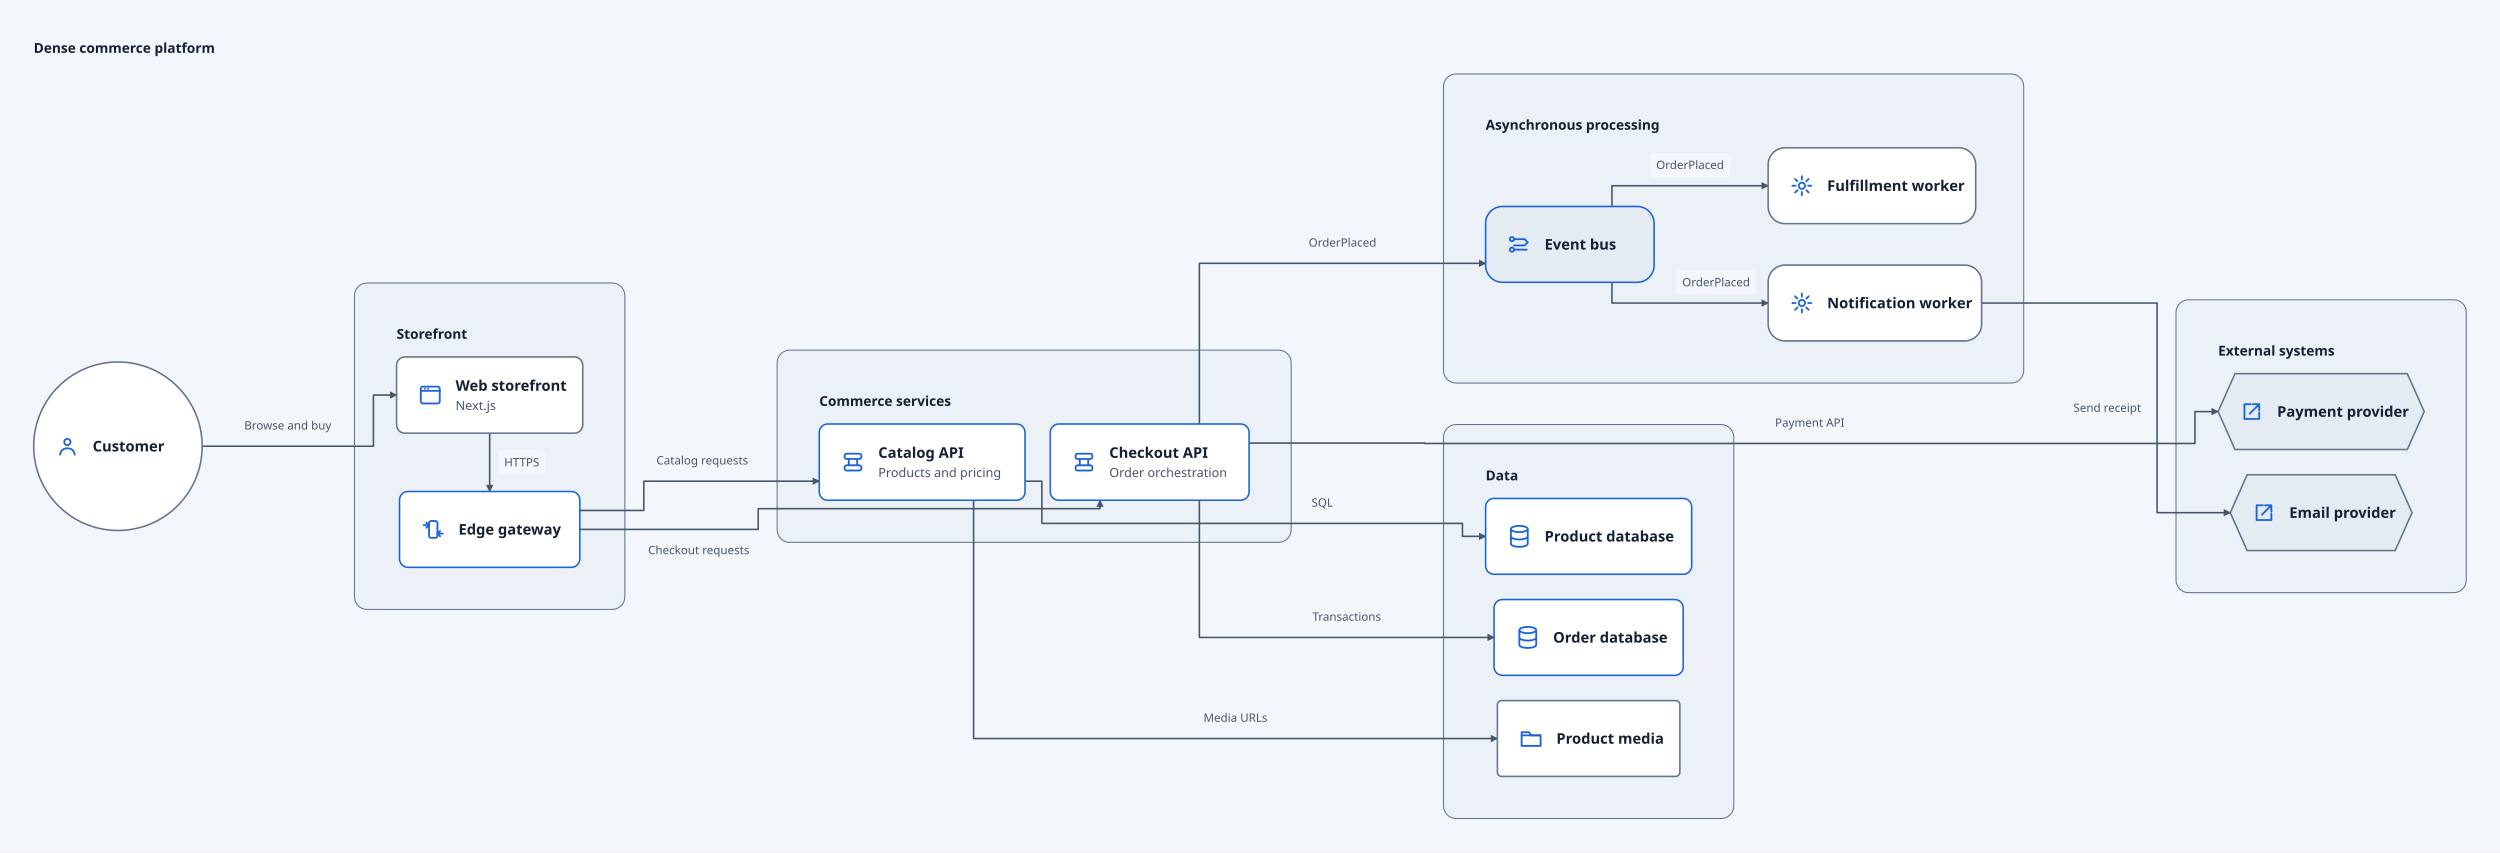
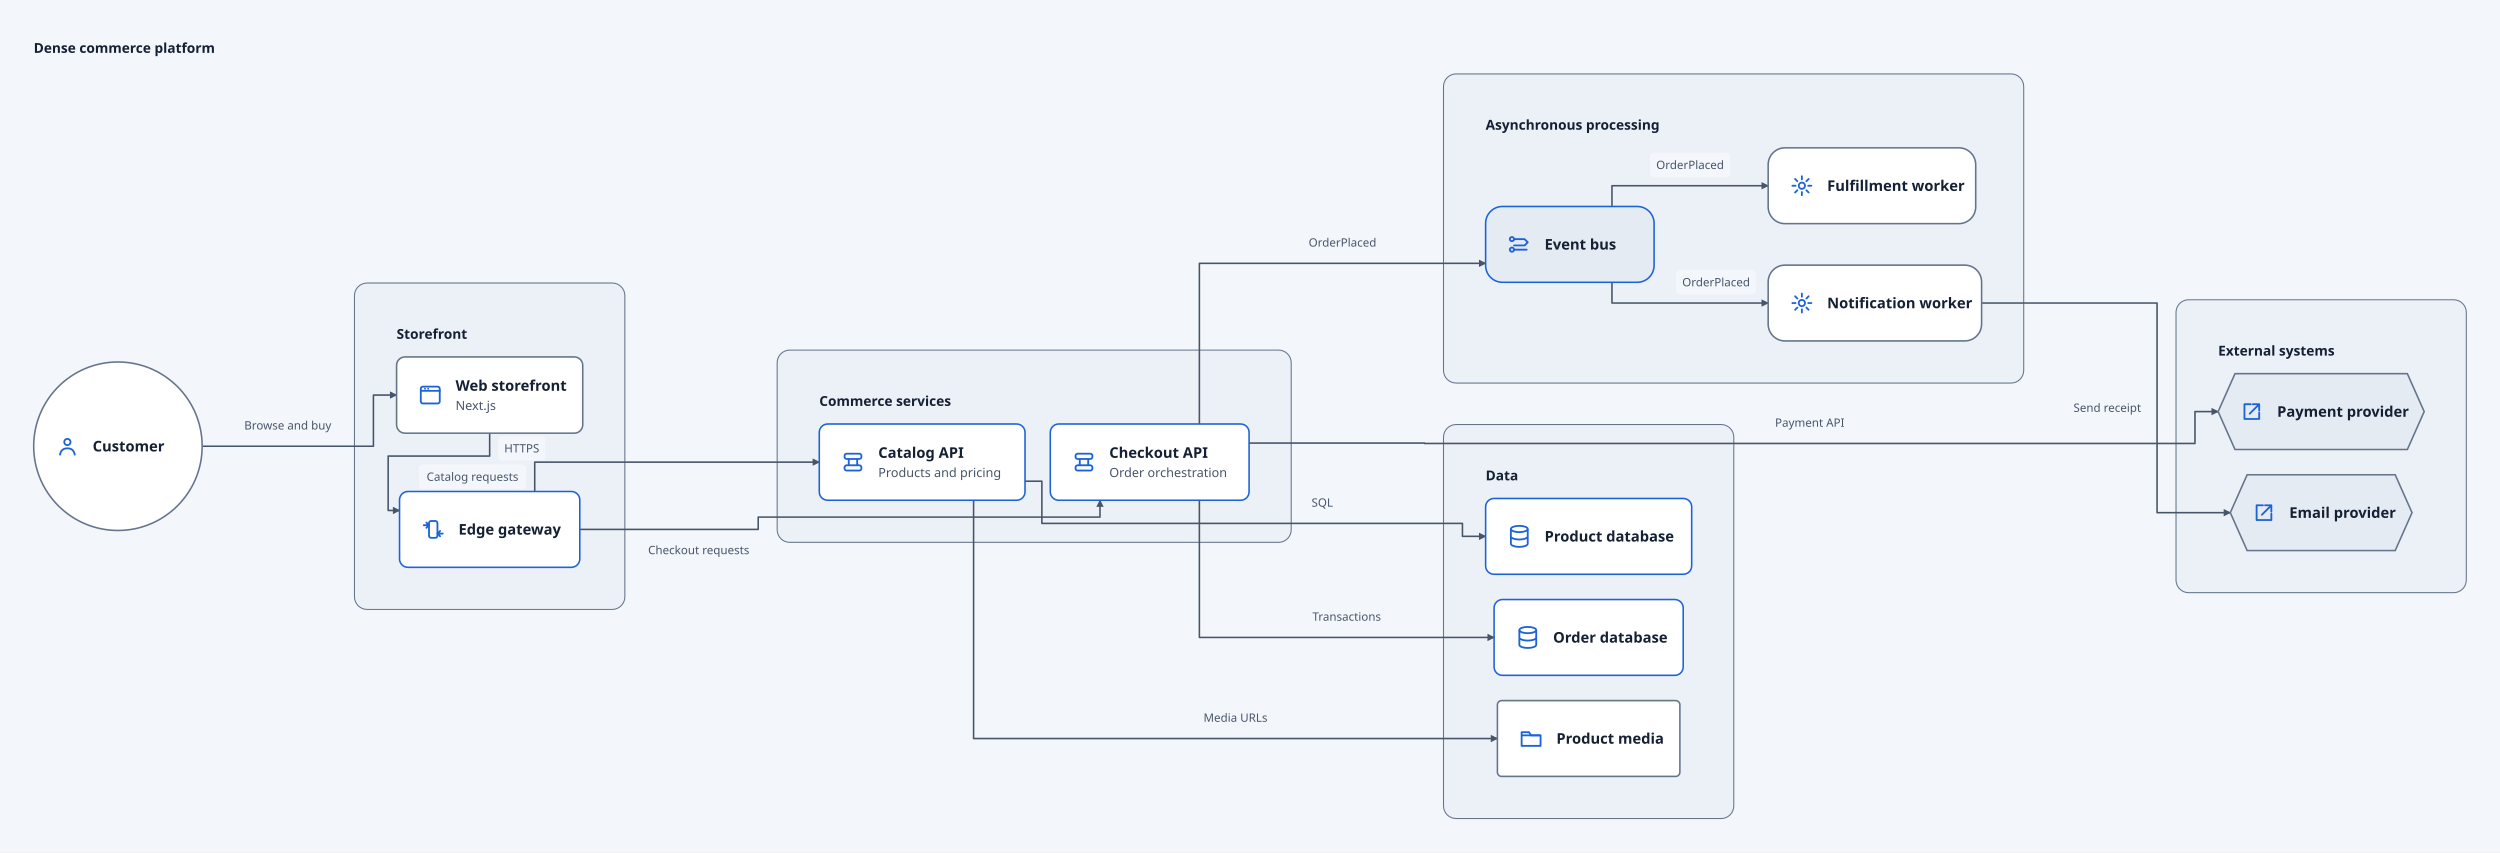
<svg xmlns="http://www.w3.org/2000/svg" width="2374.35" height="809.4" viewBox="0 0 2374.35 809.4" role="img" aria-labelledby="stack-title stack-description" data-engine-version="0.9.0" data-theme-id="default" data-theme-version="0.7.0" data-theme-revision="sha256:4a8b94b746c6b120998bfbe701edd722449a28c89c424b0a33f67561756ded5a">
  <rect x="0" y="0" width="2374.35" height="809.4" fill="#F3F6FA" />
  <defs>
    <marker id="stack-arrow" markerUnits="userSpaceOnUse" markerWidth="7" markerHeight="7" refX="9000" refY="5000" viewBox="0 0 10000 10000" orient="auto-start-reverse">
      <path d="M 0 0 L 10000 5000 L 0 10000 z" fill="#475569" />
    </marker>
  </defs>
  <text x="32" y="50.2" fill="#142033" font-family="system-ui" font-size="13" font-weight="600">Dense commerce platform</text>
  <g data-stack-layer="groups">
    <g role="group" aria-label="Storefront" data-stack-id="storefront">
      <rect x="336.65" y="268.8" width="256.8" height="310" rx="12" fill="#E5EBF3" fill-opacity="0.55" stroke="#64748B" stroke-width="1" />
      <text x="376.65" y="321.8" fill="#142033" font-family="system-ui" font-size="13" font-weight="600">Storefront</text>
    </g>
    <g role="group" aria-label="Commerce services" data-stack-id="commerce">
      <rect x="738.1" y="332.5" width="488.2" height="182.6" rx="12" fill="#E5EBF3" fill-opacity="0.55" stroke="#64748B" stroke-width="1" />
      <text x="778.1" y="385.5" fill="#142033" font-family="system-ui" font-size="13" font-weight="600">Commerce services</text>
    </g>
    <g role="group" aria-label="Asynchronous processing" data-stack-id="asynchronous">
      <rect x="1370.95" y="70.2" width="551.05" height="293.6" rx="12" fill="#E5EBF3" fill-opacity="0.55" stroke="#64748B" stroke-width="1" />
      <text x="1410.95" y="123.2" fill="#142033" font-family="system-ui" font-size="13" font-weight="600">Asynchronous processing</text>
    </g>
    <g role="group" aria-label="Data" data-stack-id="data">
      <rect x="1370.95" y="403.2" width="275.7" height="374.2" rx="12" fill="#E5EBF3" fill-opacity="0.55" stroke="#64748B" stroke-width="1" />
      <text x="1410.95" y="456.2" fill="#142033" font-family="system-ui" font-size="13" font-weight="600">Data</text>
    </g>
    <g role="group" aria-label="External systems" data-stack-id="partners">
      <rect x="2066.65" y="284.7" width="275.7" height="278.2" rx="12" fill="#E5EBF3" fill-opacity="0.55" stroke="#64748B" stroke-width="1" />
      <text x="2106.65" y="337.7" fill="#142033" font-family="system-ui" font-size="13" font-weight="600">External systems</text>
    </g>
  </g>
  <g data-stack-layer="edges">
    <g role="group" aria-label="Customer flows to Web storefront: Browse and buy" data-edge-kind="request" data-edge-direction="forward">
      <polyline points="192,423.8 354.65,423.8 354.65,375.2 376.65,375.2" fill="none" stroke="#475569" stroke-width="1.5" stroke-linecap="round" stroke-linejoin="round" marker-end="url(#stack-arrow)" />
    </g>
    <g role="group" aria-label="Web storefront flows to Edge gateway: HTTPS" data-edge-kind="request" data-edge-direction="forward">
-       <polyline points="465.05,411.4 465.05,466.8" fill="none" stroke="#475569" stroke-width="1.5" stroke-linecap="round" stroke-linejoin="round" marker-end="url(#stack-arrow)" />
+       <polyline points="465.05,411.4 465.05,433.15 368.65,433.15 368.65,484.8 379.45,484.8" fill="none" stroke="#475569" stroke-width="1.5" stroke-linecap="round" stroke-linejoin="round" marker-end="url(#stack-arrow)" />
    </g>
    <g role="group" aria-label="Edge gateway flows to Catalog API: Catalog requests" data-edge-kind="request" data-edge-direction="forward">
-       <polyline points="550.65,484.8 611.45,484.8 611.45,457 778.1,457" fill="none" stroke="#475569" stroke-width="1.5" stroke-linecap="round" stroke-linejoin="round" marker-end="url(#stack-arrow)" />
+       <polyline points="507.85,466.8 507.85,438.9 778.1,438.9" fill="none" stroke="#475569" stroke-width="1.5" stroke-linecap="round" stroke-linejoin="round" marker-end="url(#stack-arrow)" />
    </g>
    <g role="group" aria-label="Edge gateway flows to Checkout API: Checkout requests" data-edge-kind="request" data-edge-direction="forward">
-       <polyline points="550.65,502.8 720.1,502.8 720.1,483.1 1044.7,483.1 1044.7,475.1" fill="none" stroke="#475569" stroke-width="1.5" stroke-linecap="round" stroke-linejoin="round" marker-end="url(#stack-arrow)" />
+       <polyline points="550.65,502.8 720.1,502.8 720.1,491.1 1044.7,491.1 1044.7,475.1" fill="none" stroke="#475569" stroke-width="1.5" stroke-linecap="round" stroke-linejoin="round" marker-end="url(#stack-arrow)" />
    </g>
    <g role="group" aria-label="Catalog API flows to Product database: SQL" data-edge-kind="data" data-edge-direction="forward">
      <polyline points="973.5,457 989.5,457 989.5,497.1 1388.95,497.1 1388.95,509.4 1410.95,509.4" fill="none" stroke="#475569" stroke-width="1.5" stroke-linecap="round" stroke-linejoin="round" marker-end="url(#stack-arrow)" />
    </g>
    <g role="group" aria-label="Catalog API flows to Product media: Media URLs" data-edge-kind="data" data-edge-direction="forward">
      <polyline points="924.65,475.1 924.65,701.4 1422.15,701.4" fill="none" stroke="#475569" stroke-width="1.5" stroke-linecap="round" stroke-linejoin="round" marker-end="url(#stack-arrow)" />
    </g>
    <g role="group" aria-label="Checkout API flows to Order database: Transactions" data-edge-kind="data" data-edge-direction="forward">
      <polyline points="1139.1,475.1 1139.1,605.4 1419,605.4" fill="none" stroke="#475569" stroke-width="1.5" stroke-linecap="round" stroke-linejoin="round" marker-end="url(#stack-arrow)" />
    </g>
    <g role="group" aria-label="Checkout API flows to Payment provider: Payment API" data-edge-kind="request" data-edge-direction="forward">
      <polyline points="1186.3,420.8 1352.95,420.8 1352.95,421.2 2084.65,421.2 2084.65,390.9 2106.65,390.9" fill="none" stroke="#475569" stroke-width="1.5" stroke-linecap="round" stroke-linejoin="round" marker-end="url(#stack-arrow)" />
    </g>
    <g role="group" aria-label="Checkout API flows to Event bus: OrderPlaced" data-edge-kind="event" data-edge-direction="forward">
      <polyline points="1139.1,402.7 1139.1,250.1 1410.95,250.1" fill="none" stroke="#475569" stroke-width="1.5" stroke-linecap="round" stroke-linejoin="round" marker-end="url(#stack-arrow)" />
    </g>
    <g role="group" aria-label="Event bus flows to Fulfillment worker: OrderPlaced" data-edge-kind="event" data-edge-direction="forward">
      <polyline points="1530.95,196.1 1530.95,176.4 1679.3,176.4" fill="none" stroke="#475569" stroke-width="1.5" stroke-linecap="round" stroke-linejoin="round" marker-end="url(#stack-arrow)" />
    </g>
    <g role="group" aria-label="Event bus flows to Notification worker: OrderPlaced" data-edge-kind="event" data-edge-direction="forward">
      <polyline points="1530.95,268.1 1530.95,287.8 1679.3,287.8" fill="none" stroke="#475569" stroke-width="1.5" stroke-linecap="round" stroke-linejoin="round" marker-end="url(#stack-arrow)" />
    </g>
    <g role="group" aria-label="Notification worker flows to Email provider: Send receipt" data-edge-kind="request" data-edge-direction="forward">
      <polyline points="1882,287.8 2048.65,287.8 2048.65,486.9 2118.2,486.9" fill="none" stroke="#475569" stroke-width="1.5" stroke-linecap="round" stroke-linejoin="round" marker-end="url(#stack-arrow)" />
    </g>
  </g>
  <g data-stack-layer="nodes">
    <g role="group" aria-label="Customer" data-stack-id="customer" data-node-kind="actor">
      <circle cx="112" cy="423.8" r="80" fill="#FFFFFF" stroke="#64748B" stroke-width="1.5" />
      <svg x="52" y="411.8" width="24" height="24" viewBox="0 0 24 24" color="#1D63D8" aria-hidden="true" focusable="false" data-icon-id="kind-actor">
        <circle cx="12" cy="8" r="3" fill="none" stroke="currentColor" stroke-width="1.75" />
        <path d="M5 20c.8-4 3-6 7-6s6.2 2 7 6" fill="none" stroke="currentColor" stroke-width="1.75" stroke-linecap="round" />
      </svg>
      <text x="88" y="423.8" dominant-baseline="middle" fill="#142033" font-family="system-ui" font-size="14" font-weight="600">Customer</text>
    </g>
    <g role="group" aria-label="Web storefront: Next.js" data-stack-id="web" data-node-kind="client">
      <rect x="376.65" y="339" width="176.8" height="72.4" rx="8" fill="#FFFFFF" stroke="#64748B" stroke-width="1.5" />
      <svg x="396.65" y="363.2" width="24" height="24" viewBox="0 0 24 24" color="#1D63D8" aria-hidden="true" focusable="false" data-icon-id="web">
        <rect x="3" y="4" width="18" height="16" rx="2" fill="none" stroke="currentColor" stroke-width="1.75" />
        <path d="M3 8h18M7 6h.01M10 6h.01" fill="none" stroke="currentColor" stroke-width="1.75" stroke-linecap="round" />
      </svg>
      <text x="432.65" y="366.2" dominant-baseline="middle" fill="#142033" font-family="system-ui" font-size="14" font-weight="600">Web storefront</text>
      <text x="432.65" y="385.2" dominant-baseline="middle" fill="#475569" font-family="system-ui" font-size="12" font-weight="400">Next.js</text>
    </g>
    <g role="group" aria-label="Edge gateway" data-stack-id="gateway" data-node-kind="service">
      <rect x="379.45" y="466.8" width="171.2" height="72" rx="8" fill="#FFFFFF" stroke="#1D63D8" stroke-width="1.5" />
      <svg x="399.45" y="490.8" width="24" height="24" viewBox="0 0 24 24" color="#1D63D8" aria-hidden="true" focusable="false" data-icon-id="gateway">
        <rect x="8" y="4" width="8" height="16" rx="2" fill="none" stroke="currentColor" stroke-width="1.75" />
        <path d="M3 8h5M5.5 5.5 8 8l-2.5 2.5M21 16h-5M18.5 13.5 16 16l2.5 2.5" fill="none" stroke="currentColor" stroke-width="1.75" stroke-linecap="round" stroke-linejoin="round" />
      </svg>
      <text x="435.45" y="502.8" dominant-baseline="middle" fill="#142033" font-family="system-ui" font-size="14" font-weight="600">Edge gateway</text>
    </g>
    <g role="group" aria-label="Catalog API: Products and pricing" data-stack-id="catalog" data-node-kind="service">
      <rect x="778.1" y="402.7" width="195.4" height="72.4" rx="8" fill="#FFFFFF" stroke="#1D63D8" stroke-width="1.5" />
      <svg x="798.1" y="426.9" width="24" height="24" viewBox="0 0 24 24" color="#1D63D8" aria-hidden="true" focusable="false" data-icon-id="kind-service">
        <rect x="4" y="4" width="16" height="5" rx="2" fill="none" stroke="currentColor" stroke-width="1.75" />
        <rect x="4" y="15" width="16" height="5" rx="2" fill="none" stroke="currentColor" stroke-width="1.75" />
        <path d="M8 9v6M16 9v6" fill="none" stroke="currentColor" stroke-width="1.75" />
      </svg>
      <text x="834.1" y="429.9" dominant-baseline="middle" fill="#142033" font-family="system-ui" font-size="14" font-weight="600">Catalog API</text>
      <text x="834.1" y="448.9" dominant-baseline="middle" fill="#475569" font-family="system-ui" font-size="12" font-weight="400">Products and pricing</text>
    </g>
    <g role="group" aria-label="Checkout API: Order orchestration" data-stack-id="checkout" data-node-kind="service">
      <rect x="997.5" y="402.7" width="188.8" height="72.4" rx="8" fill="#FFFFFF" stroke="#1D63D8" stroke-width="1.5" />
      <svg x="1017.5" y="426.9" width="24" height="24" viewBox="0 0 24 24" color="#1D63D8" aria-hidden="true" focusable="false" data-icon-id="kind-service">
        <rect x="4" y="4" width="16" height="5" rx="2" fill="none" stroke="currentColor" stroke-width="1.75" />
        <rect x="4" y="15" width="16" height="5" rx="2" fill="none" stroke="currentColor" stroke-width="1.75" />
        <path d="M8 9v6M16 9v6" fill="none" stroke="currentColor" stroke-width="1.75" />
      </svg>
      <text x="1053.5" y="429.9" dominant-baseline="middle" fill="#142033" font-family="system-ui" font-size="14" font-weight="600">Checkout API</text>
      <text x="1053.5" y="448.9" dominant-baseline="middle" fill="#475569" font-family="system-ui" font-size="12" font-weight="400">Order orchestration</text>
    </g>
    <g role="group" aria-label="Event bus" data-stack-id="events" data-node-kind="queue">
      <rect x="1410.95" y="196.1" width="160" height="72" rx="16" fill="#E5EBF3" stroke="#1D63D8" stroke-width="1.5" />
      <svg x="1430.95" y="220.1" width="24" height="24" viewBox="0 0 24 24" color="#1D63D8" aria-hidden="true" focusable="false" data-icon-id="kind-queue">
        <circle cx="5" cy="7" r="2" fill="none" stroke="currentColor" stroke-width="1.75" />
        <circle cx="5" cy="17" r="2" fill="none" stroke="currentColor" stroke-width="1.75" />
        <path d="M7 7h10l3 3-3 3H7M7 17h12" fill="none" stroke="currentColor" stroke-width="1.75" stroke-linecap="round" stroke-linejoin="round" />
      </svg>
      <text x="1466.95" y="232.1" dominant-baseline="middle" fill="#142033" font-family="system-ui" font-size="14" font-weight="600">Event bus</text>
    </g>
    <g role="group" aria-label="Fulfillment worker" data-stack-id="fulfillment" data-node-kind="worker">
      <rect x="1679.3" y="140.4" width="197.1" height="72" rx="16" fill="#FFFFFF" stroke="#64748B" stroke-width="1.5" />
      <svg x="1699.3" y="164.4" width="24" height="24" viewBox="0 0 24 24" color="#1D63D8" aria-hidden="true" focusable="false" data-icon-id="kind-worker">
        <circle cx="12" cy="12" r="3" fill="none" stroke="currentColor" stroke-width="1.75" />
        <path d="M12 3v3M12 18v3M3 12h3M18 12h3M5.6 5.6l2.1 2.1M16.3 16.3l2.1 2.1M18.4 5.6l-2.1 2.1M7.7 16.3l-2.1 2.1" fill="none" stroke="currentColor" stroke-width="1.75" stroke-linecap="round" />
      </svg>
      <text x="1735.3" y="176.4" dominant-baseline="middle" fill="#142033" font-family="system-ui" font-size="14" font-weight="600">Fulfillment worker</text>
    </g>
    <g role="group" aria-label="Notification worker" data-stack-id="notifications" data-node-kind="worker">
      <rect x="1679.3" y="251.8" width="202.7" height="72" rx="16" fill="#FFFFFF" stroke="#64748B" stroke-width="1.5" />
      <svg x="1699.3" y="275.8" width="24" height="24" viewBox="0 0 24 24" color="#1D63D8" aria-hidden="true" focusable="false" data-icon-id="kind-worker">
        <circle cx="12" cy="12" r="3" fill="none" stroke="currentColor" stroke-width="1.75" />
        <path d="M12 3v3M12 18v3M3 12h3M18 12h3M5.6 5.6l2.1 2.1M16.3 16.3l2.1 2.1M18.4 5.6l-2.1 2.1M7.7 16.3l-2.1 2.1" fill="none" stroke="currentColor" stroke-width="1.75" stroke-linecap="round" />
      </svg>
      <text x="1735.3" y="287.8" dominant-baseline="middle" fill="#142033" font-family="system-ui" font-size="14" font-weight="600">Notification worker</text>
    </g>
    <g role="group" aria-label="Product database" data-stack-id="products" data-node-kind="database">
      <rect x="1410.95" y="473.4" width="195.7" height="72" rx="8" fill="#FFFFFF" stroke="#1D63D8" stroke-width="1.5" />
      <svg x="1430.95" y="497.4" width="24" height="24" viewBox="0 0 24 24" color="#1D63D8" aria-hidden="true" focusable="false" data-icon-id="kind-database">
        <ellipse cx="12" cy="5" rx="8" ry="3" fill="none" stroke="currentColor" stroke-width="1.75" />
        <path d="M4 5v7c0 1.7 3.6 3 8 3s8-1.3 8-3V5M4 12v7c0 1.7 3.6 3 8 3s8-1.3 8-3v-7" fill="none" stroke="currentColor" stroke-width="1.75" />
      </svg>
      <text x="1466.95" y="509.4" dominant-baseline="middle" fill="#142033" font-family="system-ui" font-size="14" font-weight="600">Product database</text>
    </g>
    <g role="group" aria-label="Order database" data-stack-id="orders" data-node-kind="database">
      <rect x="1419" y="569.4" width="179.6" height="72" rx="8" fill="#FFFFFF" stroke="#1D63D8" stroke-width="1.5" />
      <svg x="1439" y="593.4" width="24" height="24" viewBox="0 0 24 24" color="#1D63D8" aria-hidden="true" focusable="false" data-icon-id="kind-database">
        <ellipse cx="12" cy="5" rx="8" ry="3" fill="none" stroke="currentColor" stroke-width="1.75" />
        <path d="M4 5v7c0 1.7 3.6 3 8 3s8-1.3 8-3V5M4 12v7c0 1.7 3.6 3 8 3s8-1.3 8-3v-7" fill="none" stroke="currentColor" stroke-width="1.75" />
      </svg>
      <text x="1475" y="605.4" dominant-baseline="middle" fill="#142033" font-family="system-ui" font-size="14" font-weight="600">Order database</text>
    </g>
    <g role="group" aria-label="Product media" data-stack-id="assets" data-node-kind="storage">
      <rect x="1422.15" y="665.4" width="173.3" height="72" rx="4" fill="#FFFFFF" stroke="#64748B" stroke-width="1.5" />
      <svg x="1442.15" y="689.4" width="24" height="24" viewBox="0 0 24 24" color="#1D63D8" aria-hidden="true" focusable="false" data-icon-id="kind-storage">
        <path d="M3 6h7l2 3h9v10H3V6Z" fill="none" stroke="currentColor" stroke-width="1.75" stroke-linejoin="round" />
        <path d="M3 9h18" fill="none" stroke="currentColor" stroke-width="1.75" />
      </svg>
      <text x="1478.15" y="701.4" dominant-baseline="middle" fill="#142033" font-family="system-ui" font-size="14" font-weight="600">Product media</text>
    </g>
    <g role="group" aria-label="Payment provider" data-stack-id="payment" data-node-kind="external">
      <polygon points="2122.65,354.9 2286.35,354.9 2302.35,390.9 2286.35,426.9 2122.65,426.9 2106.65,390.9" fill="#E5EBF3" stroke="#64748B" stroke-width="1.5" />
      <svg x="2126.65" y="378.9" width="24" height="24" viewBox="0 0 24 24" color="#1D63D8" aria-hidden="true" focusable="false" data-icon-id="kind-external">
        <path d="M11 5H5v14h14v-6M13 5h6v6M19 5l-9 9" fill="none" stroke="currentColor" stroke-width="1.75" stroke-linecap="round" stroke-linejoin="round" />
      </svg>
      <text x="2162.65" y="390.9" dominant-baseline="middle" fill="#142033" font-family="system-ui" font-size="14" font-weight="600">Payment provider</text>
    </g>
    <g role="group" aria-label="Email provider" data-stack-id="email" data-node-kind="external">
      <polygon points="2134.2,450.9 2274.8,450.9 2290.8,486.9 2274.8,522.9 2134.2,522.9 2118.2,486.9" fill="#E5EBF3" stroke="#64748B" stroke-width="1.5" />
      <svg x="2138.2" y="474.9" width="24" height="24" viewBox="0 0 24 24" color="#1D63D8" aria-hidden="true" focusable="false" data-icon-id="kind-external">
        <path d="M11 5H5v14h14v-6M13 5h6v6M19 5l-9 9" fill="none" stroke="currentColor" stroke-width="1.75" stroke-linecap="round" stroke-linejoin="round" />
      </svg>
      <text x="2174.2" y="486.9" dominant-baseline="middle" fill="#142033" font-family="system-ui" font-size="14" font-weight="600">Email provider</text>
    </g>
  </g>
  <g data-stack-layer="edge-labels" aria-hidden="true">
    <g data-edge-label="Browse and buy">
      <rect x="224.975" y="392.4" width="96.7" height="23.4" rx="4" fill="#F3F6FA" />
      <text x="273.325" y="404.1" text-anchor="middle" dominant-baseline="middle" fill="#475569" font-family="system-ui" font-size="11">Browse and buy</text>
    </g>
    <g data-edge-label="HTTPS">
-       <rect x="473.05" y="427.4" width="45" height="23.4" rx="4" fill="#F3F6FA" />
-       <text x="495.55" y="439.1" text-anchor="middle" dominant-baseline="middle" fill="#475569" font-family="system-ui" font-size="11">HTTPS</text>
+       <rect x="473.05" y="414.2" width="45" height="23.4" rx="4" fill="#F3F6FA" />
+       <text x="495.55" y="425.9" text-anchor="middle" dominant-baseline="middle" fill="#475569" font-family="system-ui" font-size="11">HTTPS</text>
    </g>
    <g data-edge-label="Catalog requests">
-       <rect x="615.9" y="425.6" width="102.2" height="23.4" rx="4" fill="#F3F6FA" />
-       <text x="667" y="437.3" text-anchor="middle" dominant-baseline="middle" fill="#475569" font-family="system-ui" font-size="11">Catalog requests</text>
+       <rect x="397.65" y="441.15" width="102.2" height="23.4" rx="4" fill="#F3F6FA" />
+       <text x="448.75" y="452.85" text-anchor="middle" dominant-baseline="middle" fill="#475569" font-family="system-ui" font-size="11">Catalog requests</text>
    </g>
    <g data-edge-label="Checkout requests">
      <rect x="607.291" y="510.8" width="112.65" height="23.4" rx="4" fill="#F3F6FA" />
      <text x="663.616" y="522.5" text-anchor="middle" dominant-baseline="middle" fill="#475569" font-family="system-ui" font-size="11">Checkout requests</text>
    </g>
    <g data-edge-label="SQL">
      <rect x="1239.9" y="465.7" width="31.8" height="23.4" rx="4" fill="#F3F6FA" />
      <text x="1255.8" y="477.4" text-anchor="middle" dominant-baseline="middle" fill="#475569" font-family="system-ui" font-size="11">SQL</text>
    </g>
    <g data-edge-label="Media URLs">
      <rect x="1136.875" y="670" width="73.05" height="23.4" rx="4" fill="#F3F6FA" />
      <text x="1173.4" y="681.7" text-anchor="middle" dominant-baseline="middle" fill="#475569" font-family="system-ui" font-size="11">Media URLs</text>
    </g>
    <g data-edge-label="Transactions">
      <rect x="1237.85" y="574" width="82.4" height="23.4" rx="4" fill="#F3F6FA" />
      <text x="1279.05" y="585.7" text-anchor="middle" dominant-baseline="middle" fill="#475569" font-family="system-ui" font-size="11">Transactions</text>
    </g>
    <g data-edge-label="Payment API">
      <rect x="1679.8" y="389.8" width="78" height="23.4" rx="4" fill="#F3F6FA" />
      <text x="1718.8" y="401.5" text-anchor="middle" dominant-baseline="middle" fill="#475569" font-family="system-ui" font-size="11">Payment API</text>
    </g>
    <g data-edge-label="OrderPlaced">
      <rect x="1236.85" y="218.7" width="76.35" height="23.4" rx="4" fill="#F3F6FA" />
      <text x="1275.025" y="230.4" text-anchor="middle" dominant-baseline="middle" fill="#475569" font-family="system-ui" font-size="11">OrderPlaced</text>
    </g>
    <g data-edge-label="OrderPlaced">
      <rect x="1566.95" y="145" width="76.35" height="23.4" rx="4" fill="#F3F6FA" />
      <text x="1605.125" y="156.7" text-anchor="middle" dominant-baseline="middle" fill="#475569" font-family="system-ui" font-size="11">OrderPlaced</text>
    </g>
    <g data-edge-label="OrderPlaced">
      <rect x="1591.675" y="256.4" width="76.35" height="23.4" rx="4" fill="#F3F6FA" />
      <text x="1629.85" y="268.1" text-anchor="middle" dominant-baseline="middle" fill="#475569" font-family="system-ui" font-size="11">OrderPlaced</text>
    </g>
    <g data-edge-label="Send receipt">
      <rect x="1962.1" y="375.65" width="78.55" height="23.4" rx="4" fill="#F3F6FA" />
      <text x="2001.375" y="387.35" text-anchor="middle" dominant-baseline="middle" fill="#475569" font-family="system-ui" font-size="11">Send receipt</text>
    </g>
  </g>
</svg>
